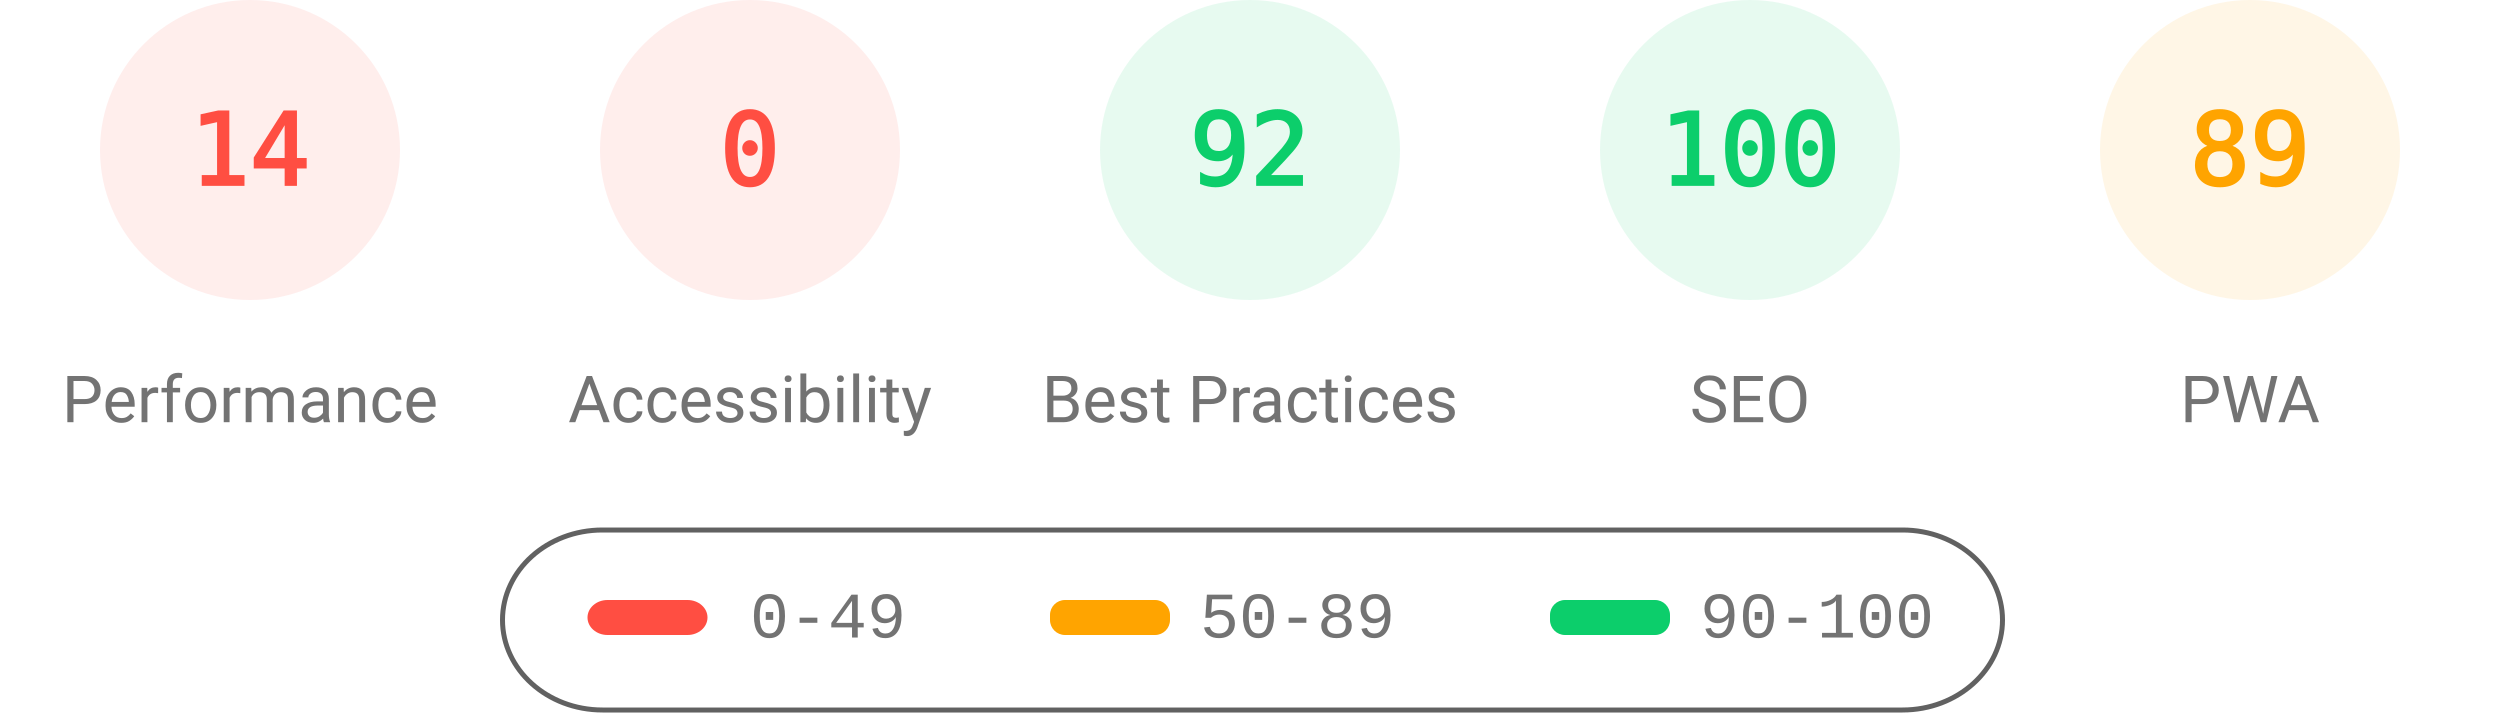
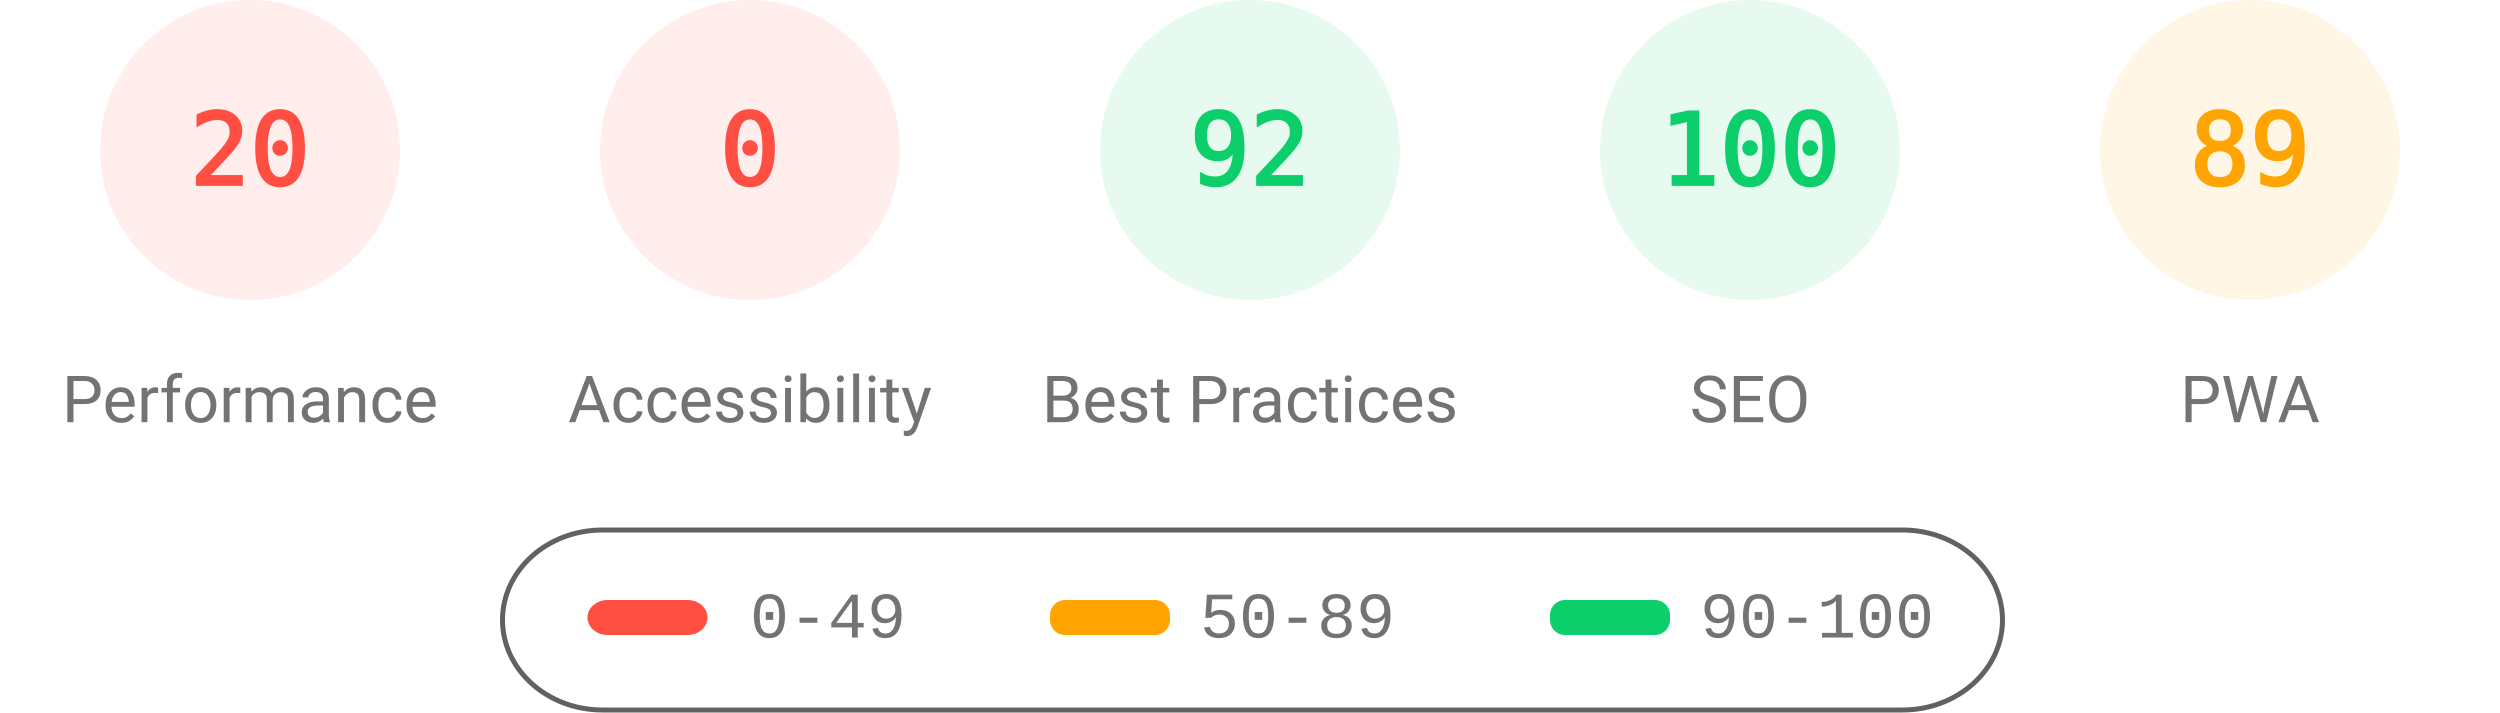
<svg xmlns="http://www.w3.org/2000/svg" fill="none" width="1000" height="285">
  <style>.gauge-base{opacity:.1}.gauge-arc{fill:none;animation-delay:250ms;stroke-linecap:round;transform:rotate(-90deg);transform-origin:100px 60px;animation:load-gauge 1s ease forwards}.guage-text{font-size:40px;font-family:monospace;text-align:center}.guage-red{color:#ff4e42;fill:#ff4e42;stroke:#ff4e42}.guage-orange{color:#ffa400;fill:#ffa400;stroke:#ffa400}.guage-green{color:#0cce6b;fill:#0cce6b;stroke:#0cce6b}.guage-undefined{color:#5c5c5c;fill:#5c5c5c;stroke:#5c5c5c}.guage-title{color:#737373;fill:#737373;stroke:none;font-size:26px;line-height:26px;font-family:Roboto,Halvetica,Arial,sans-serif}@keyframes load-gauge{from{stroke-dasharray:0 352.858}}</style>
  <svg class="guage-div guage-perf guage-red" viewBox="0 0 200 200" width="200" height="200">
    <circle class="gauge-base" r="56" cx="100" cy="60" stroke-width="8" />
-     <circle class="gauge-arc guage-arc-1" r="56" cx="100" cy="60" stroke-width="8" style="stroke-dasharray:49.26,351.858" />
-     <text class="guage-text" x="100" y="60" alignment-baseline="central" dominant-baseline="central" text-anchor="middle">14</text>
+     <circle class="gauge-arc guage-arc-1" r="56" cx="100" cy="60" stroke-width="8" style="stroke-dasharray:70.372,351.858" />
+     <text class="guage-text" x="100" y="60" alignment-baseline="central" dominant-baseline="central" text-anchor="middle">20</text>
    <text class="guage-title" x="100" y="160" alignment-baseline="central" dominant-baseline="central" text-anchor="middle">Performance</text>
  </svg>
  <svg class="guage-div guage-acc guage-red" viewBox="0 0 200 200" width="200" height="200" x="200">
    <circle class="gauge-base" r="56" cx="100" cy="60" stroke-width="8" />
    <circle class="gauge-arc guage-arc-2" r="56" cx="100" cy="60" stroke-width="8" style="stroke-dasharray:0,351.858" />
    <text class="guage-text" x="100" y="60" alignment-baseline="central" dominant-baseline="central" text-anchor="middle">0</text>
    <text class="guage-title" x="100" y="160" alignment-baseline="central" dominant-baseline="central" text-anchor="middle">Accessibility</text>
  </svg>
  <svg class="guage-div guage-best guage-green" viewBox="0 0 200 200" width="200" height="200" x="400">
    <circle class="gauge-base" r="56" cx="100" cy="60" stroke-width="8" />
    <circle class="gauge-arc guage-arc-3" r="56" cx="100" cy="60" stroke-width="8" style="stroke-dasharray:323.709,351.858" />
    <text class="guage-text" x="100" y="60" alignment-baseline="central" dominant-baseline="central" text-anchor="middle">92</text>
    <text class="guage-title" x="100" y="160" alignment-baseline="central" dominant-baseline="central" text-anchor="middle">Best Practices</text>
  </svg>
  <svg class="guage-div guage-seo guage-green" viewBox="0 0 200 200" width="200" height="200" x="600">
    <circle class="gauge-base" r="56" cx="100" cy="60" stroke-width="8" />
    <circle class="gauge-arc guage-arc-4" r="56" cx="100" cy="60" stroke-width="8" style="stroke-dasharray:351.858,351.858" />
    <text class="guage-text" x="100" y="60" alignment-baseline="central" dominant-baseline="central" text-anchor="middle">100</text>
    <text class="guage-title" x="100" y="160" alignment-baseline="central" dominant-baseline="central" text-anchor="middle">SEO</text>
  </svg>
  <svg class="guage-div guage-pwa guage-orange" viewBox="0 0 200 200" width="200" height="200" x="800">
    <circle class="gauge-base" r="56" cx="100" cy="60" stroke-width="8" />
    <circle class="gauge-arc guage-arc-4" r="56" cx="100" cy="60" stroke-width="8" style="stroke-dasharray:313.154,351.858" />
    <text class="guage-text" x="100" y="60" alignment-baseline="central" dominant-baseline="central" text-anchor="middle">89</text>
    <text class="guage-title" x="100" y="160" alignment-baseline="central" dominant-baseline="central" text-anchor="middle">PWA</text>
  </svg>
  <svg width="604" height="76" x="200" y="210">
    <path fill="none" id="canvas_background" d="M-1-1h604v80H-1z" />
    <rect fill-opacity="0" stroke="#616161" stroke-width="2" rx="40" id="svg_2" height="72" width="600" y="2" x="1" fill="#000" />
    <rect stroke="#000" rx="8" id="svg_3" height="14" width="48" y="30" x="35" stroke-opacity="null" stroke-width="0" fill="#ff4e42" />
    <rect stroke="#000" rx="6" id="svg_4" height="14" width="48" y="30" x="220" stroke-opacity="null" stroke-width="0" fill="#ffa400" />
    <rect stroke="#000" rx="6" id="svg_5" height="14" width="48" y="30" x="420" stroke-opacity="null" stroke-width="0" fill="#0cce6b" />
    <text xml:space="preserve" text-anchor="start" font-family="'Courier New', Courier, monospace" font-size="26" id="svg_6" y="45" x="100" stroke-opacity="null" stroke-width="0" stroke="#000" fill="#737373">0-49</text>
    <text xml:space="preserve" text-anchor="start" font-family="'Courier New', Courier, monospace" font-size="26" id="svg_7" y="45" x="280" stroke-opacity="null" stroke-width="0" stroke="#000" fill="#737373">50-89</text>
    <text xml:space="preserve" text-anchor="start" font-family="'Courier New', Courier, monospace" font-size="26" id="svg_8" y="45" x="480" stroke-opacity="null" stroke-width="0" stroke="#000" fill="#737373">90-100</text>
  </svg>
</svg>
